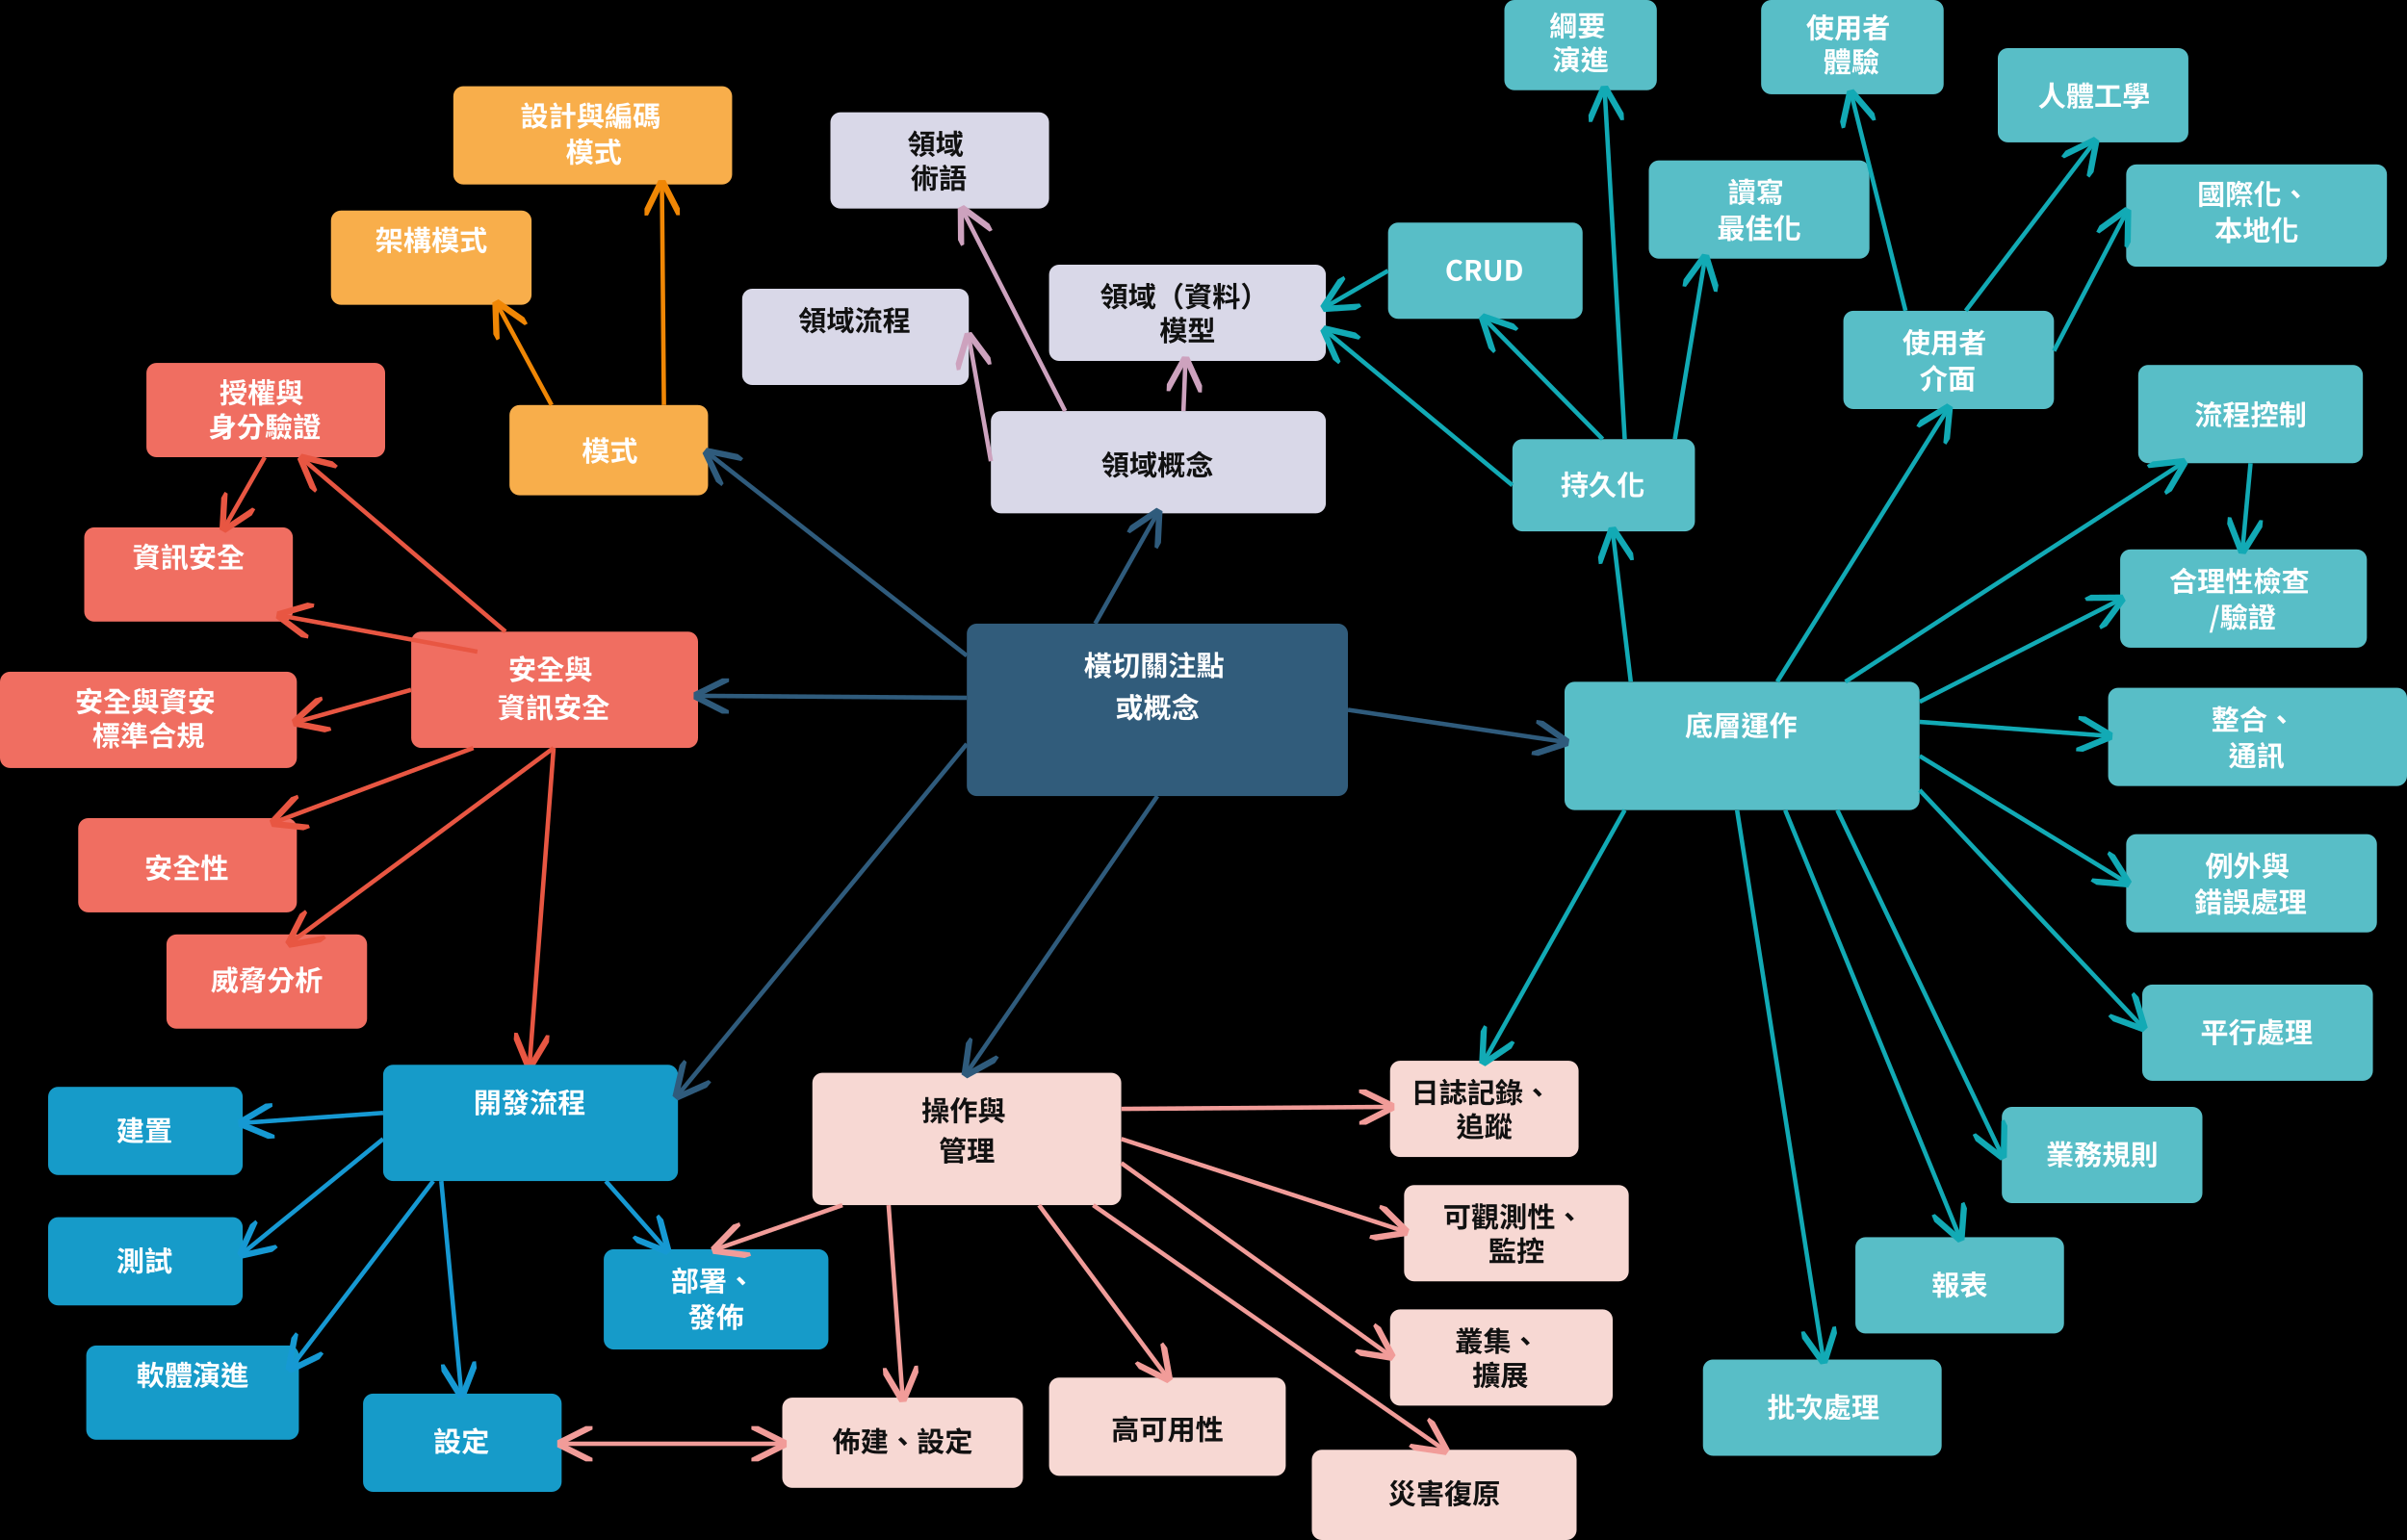
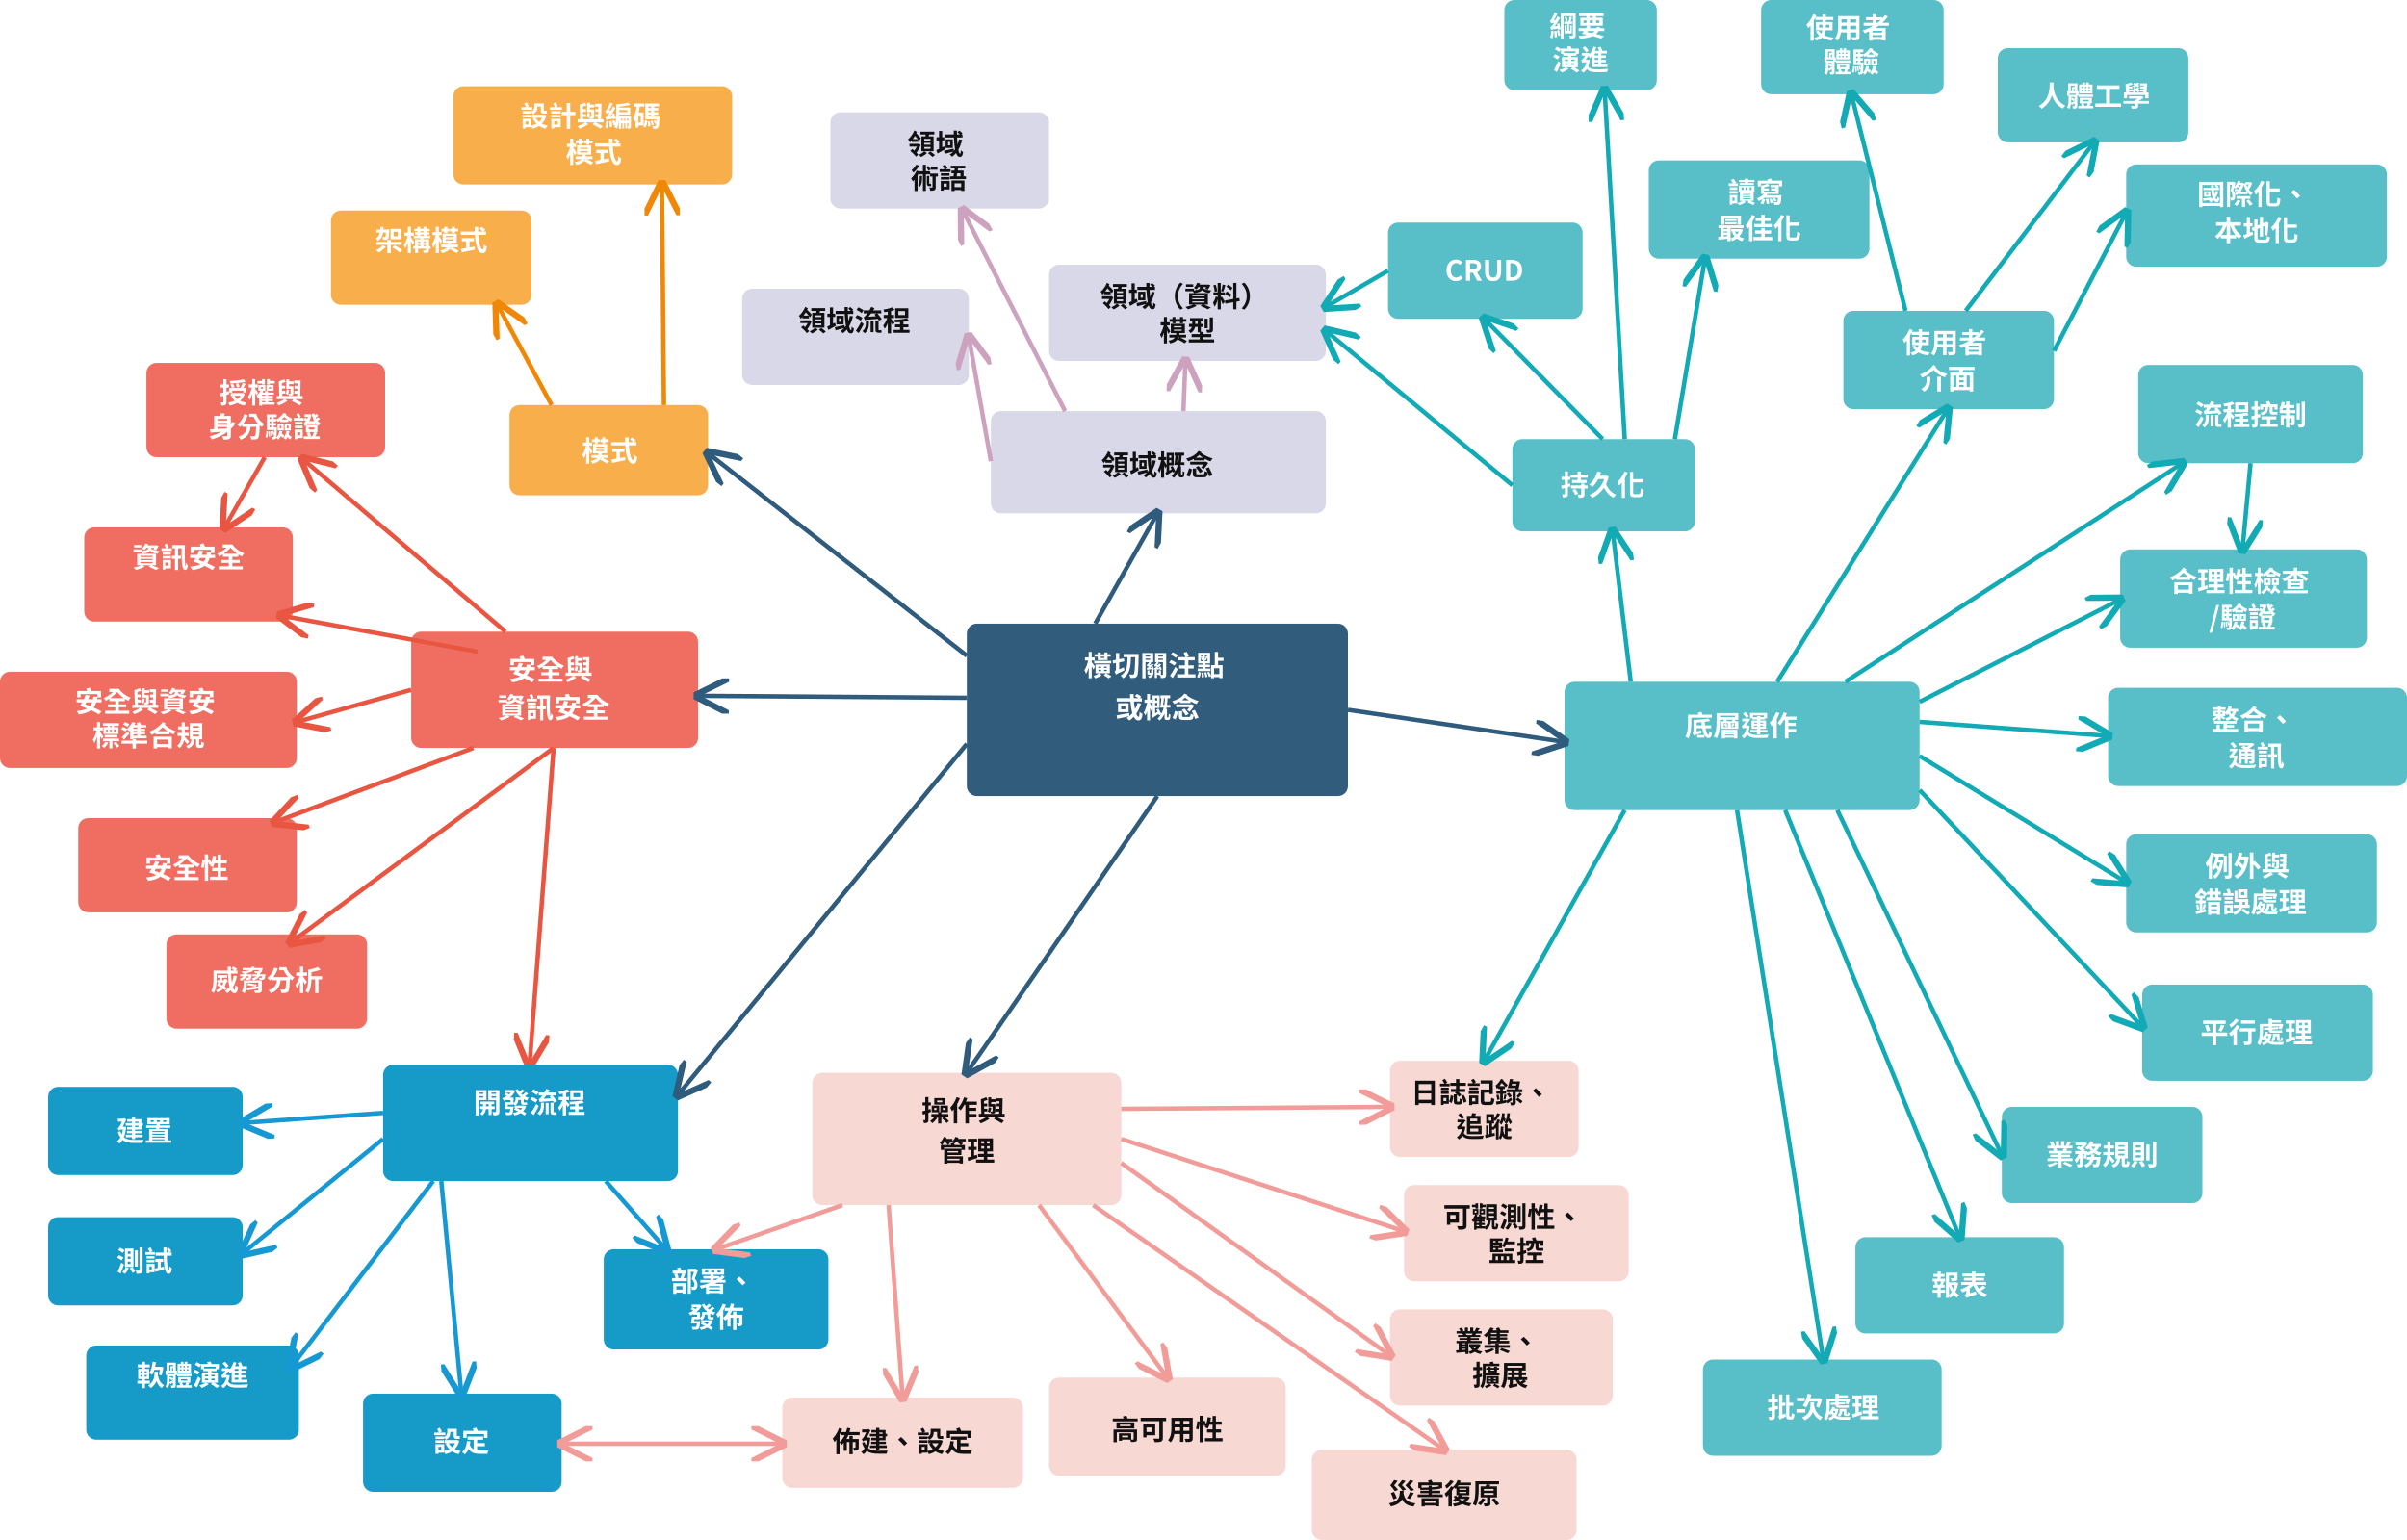
<svg xmlns="http://www.w3.org/2000/svg" width="1200" height="768" viewBox="0 0 1200 768">
-   <rect width="1200" height="768" fill="#000" />
+   <rect width="1200" height="768" fill="#fff" />
  <defs>
    <marker id="arrow" markerWidth="8" markerHeight="8" refX="7" refY="4" orient="auto">
      <path d="M0,0 L8,4 L0,8" fill="none" stroke="context-stroke" stroke-width="1.4" />
    </marker>
    <marker id="arrow-start" markerWidth="8" markerHeight="8" refX="7" refY="4" orient="auto-start-reverse">
      <path d="M0,0 L8,4 L0,8" fill="none" stroke="context-stroke" stroke-width="1.4" />
    </marker>
  </defs>
  <style>
    .box { stroke: none; rx: 5; }
    .dark { fill: #315c7b; }
    .blue { fill: #169bc9; }
    .cyan { fill: #58bec7; }
    .orange { fill: #f8ae4b; }
    .red { fill: #f06e61; }
    .pink { fill: #f7d8d3; }
    .lav { fill: #d9d8e8; }
    .text { font-family: "Noto Sans CJK TC", "Noto Sans TC", sans-serif; fill: #fff; font-size: 14px; font-weight: 600; text-anchor: middle; }
    .darktext { font-family: "Noto Sans CJK TC", "Noto Sans TC", sans-serif; fill: #111; font-size: 14px; font-weight: 600; text-anchor: middle; }
    .line { fill: none; stroke-width: 2.2; marker-end: url(#arrow); }
    .dblue { stroke: #2f5b7c; }
    .scyan { stroke: #12aab5; }
    .sorange { stroke: #f08705; }
    .sred { stroke: #e85642; }
    .sblue { stroke: #1699d3; }
    .spink { stroke: #f19c99; }
    .slav { stroke: #cda2be; }
  </style>
  <rect class="box dark" x="482" y="311" width="190" height="86" />
  <text class="text" x="577" y="337">
    <tspan x="577">橫切關注點</tspan>
    <tspan x="577" dy="21">或概念</tspan>
  </text>
  <rect class="box red" x="205" y="315" width="143" height="58" />
  <text class="text" x="276" y="339">
    <tspan x="276">安全與</tspan>
    <tspan x="276" dy="19">資訊安全</tspan>
  </text>
  <path class="line dblue" d="M482 348 L348 347" />
  <rect class="box red" x="73" y="181" width="119" height="47" />
  <text class="text" x="132" y="201">
    <tspan x="132">授權與</tspan>
    <tspan x="132" dy="17">身分驗證</tspan>
  </text>
  <rect class="box red" x="42" y="263" width="104" height="47" />
  <text class="text" x="94" y="283">
    <tspan x="94">資訊安全</tspan>
  </text>
  <rect class="box red" x="0" y="335" width="148" height="48" />
  <text class="text" x="74" y="355">
    <tspan x="74">安全與資安</tspan>
    <tspan x="74" dy="17">標準合規</tspan>
  </text>
  <rect class="box red" x="39" y="408" width="109" height="47" />
  <text class="text" x="93" y="438">安全性</text>
  <rect class="box red" x="83" y="466" width="100" height="47" />
  <text class="text" x="133" y="494">
    <tspan x="133">威脅分析</tspan>
  </text>
  <path class="line sred" d="M252 315 L151 229" />
  <path class="line sred" d="M238 325 L140 307" />
  <path class="line sred" d="M205 344 L148 360" />
  <path class="line sred" d="M236 373 L137 410" />
  <path class="line sred" d="M276 373 L145 470" />
  <path class="line sred" d="M276 373 L264 531" />
  <path class="line sred" d="M132 228 L112 263" />
  <rect class="box orange" x="254" y="202" width="99" height="45" />
  <text class="text" x="304" y="230">模式</text>
  <rect class="box orange" x="165" y="105" width="100" height="47" />
  <text class="text" x="215" y="125">
    <tspan x="215">架構模式</tspan>
  </text>
  <rect class="box orange" x="226" y="43" width="139" height="49" />
  <text class="text" x="296" y="63">
    <tspan x="296">設計與編碼</tspan>
    <tspan x="296" dy="18">模式</tspan>
  </text>
  <path class="line dblue" d="M482 327 L353 226" />
  <path class="line sorange" d="M275 202 L248 152" />
  <path class="line sorange" d="M331 202 L330 92" />
  <rect class="box lav" x="494" y="205" width="167" height="51" />
  <text class="darktext" x="577" y="237">領域概念</text>
  <rect class="box lav" x="414" y="56" width="109" height="48" />
  <text class="darktext" x="468" y="77">
    <tspan x="468">領域</tspan>
    <tspan x="468" dy="17">術語</tspan>
  </text>
  <rect class="box lav" x="370" y="144" width="113" height="48" />
  <text class="darktext" x="426" y="165">
    <tspan x="426">領域流程</tspan>
  </text>
  <rect class="box lav" x="523" y="132" width="138" height="48" />
  <text class="darktext" x="592" y="153">
    <tspan x="592">領域（資料）</tspan>
    <tspan x="592" dy="17">模型</tspan>
  </text>
  <path class="line dblue" d="M546 311 L577 256" />
  <path class="line slav" d="M531 205 L480 105" />
  <path class="line slav" d="M494 230 L483 168" />
  <path class="line slav" d="M590 205 L591 180" />
  <rect class="box blue" x="191" y="531" width="147" height="58" />
  <text class="text" x="264" y="555">
    <tspan x="264">開發流程</tspan>
  </text>
  <rect class="box blue" x="24" y="542" width="97" height="44" />
  <text class="text" x="72" y="569">建置</text>
  <rect class="box blue" x="24" y="607" width="97" height="44" />
  <text class="text" x="72" y="634">測試</text>
  <rect class="box blue" x="43" y="671" width="106" height="47" />
  <text class="text" x="96" y="691">
    <tspan x="96">軟體演進</tspan>
  </text>
  <rect class="box blue" x="301" y="623" width="112" height="50" />
  <text class="text" x="357" y="644">
    <tspan x="357">部署、</tspan>
    <tspan x="357" dy="18">發佈</tspan>
  </text>
  <rect class="box blue" x="181" y="695" width="99" height="49" />
  <text class="text" x="230" y="724">設定</text>
  <path class="line dblue" d="M482 371 L338 546" />
  <path class="line sblue" d="M191 555 L121 560" />
  <path class="line sblue" d="M191 568 L121 625" />
  <path class="line sblue" d="M216 589 L145 682" />
  <path class="line sblue" d="M302 589 L332 623" />
  <path class="line sblue" d="M220 589 L230 695" />
  <rect class="box pink" x="405" y="535" width="154" height="66" />
  <text class="darktext" x="482" y="559">
    <tspan x="482">操作與</tspan>
    <tspan x="482" dy="20">管理</tspan>
  </text>
  <rect class="box pink" x="693" y="529" width="94" height="48" />
  <text class="darktext" x="740" y="550">
    <tspan x="740">日誌記錄、</tspan>
    <tspan x="740" dy="17">追蹤</tspan>
  </text>
  <rect class="box pink" x="700" y="591" width="112" height="48" />
  <text class="darktext" x="756" y="612">
    <tspan x="756">可觀測性、</tspan>
    <tspan x="756" dy="17">監控</tspan>
  </text>
  <rect class="box pink" x="693" y="653" width="111" height="48" />
  <text class="darktext" x="748" y="674">
    <tspan x="748">叢集、</tspan>
    <tspan x="748" dy="17">擴展</tspan>
  </text>
  <rect class="box pink" x="390" y="697" width="120" height="45" />
  <text class="darktext" x="450" y="724">佈建、設定</text>
  <rect class="box pink" x="523" y="687" width="118" height="49" />
  <text class="darktext" x="582" y="718">高可用性</text>
  <rect class="box pink" x="654" y="723" width="132" height="45" />
  <text class="darktext" x="720" y="750">災害復原</text>
  <path class="line dblue" d="M577 397 L482 535" />
  <path class="line spink" d="M559 553 L693 552" />
  <path class="line spink" d="M559 568 L700 614" />
  <path class="line spink" d="M559 580 L693 676" />
  <path class="line spink" d="M443 601 L450 697" />
  <path class="line spink" d="M518 601 L582 687" />
  <path class="line spink" d="M545 601 L720 723" />
  <path class="line spink" d="M420 601 L357 623" />
  <path class="line spink" d="M280 720 L390 720" marker-start="url(#arrow-start)" />
  <rect class="box cyan" x="780" y="340" width="177" height="64" />
  <text class="text" x="868" y="367">
    <tspan x="868">底層運作</tspan>
  </text>
  <path class="line dblue" d="M672 354 L780 370" />
  <rect class="box cyan" x="754" y="219" width="91" height="46" />
  <text class="text" x="799" y="247">持久化</text>
  <rect class="box cyan" x="692" y="111" width="97" height="48" />
  <text class="text" x="740" y="140">
    <tspan x="740">CRUD</tspan>
  </text>
  <rect class="box cyan" x="750" y="0" width="76" height="45" />
  <text class="text" x="788" y="18">
    <tspan x="788">綱要</tspan>
    <tspan x="788" dy="17">演進</tspan>
  </text>
  <rect class="box cyan" x="878" y="0" width="91" height="47" />
  <text class="text" x="923" y="19">
    <tspan x="923">使用者</tspan>
    <tspan x="923" dy="17">體驗</tspan>
  </text>
  <rect class="box cyan" x="996" y="24" width="95" height="47" />
  <text class="text" x="1044" y="53">人體工學</text>
  <rect class="box cyan" x="1060" y="82" width="130" height="51" />
  <text class="text" x="1125" y="102">
    <tspan x="1125">國際化、</tspan>
    <tspan x="1125" dy="18">本地化</tspan>
  </text>
  <rect class="box cyan" x="919" y="155" width="105" height="49" />
  <text class="text" x="971" y="176">
    <tspan x="971">使用者</tspan>
    <tspan x="971" dy="18">介面</tspan>
  </text>
  <rect class="box cyan" x="1066" y="182" width="112" height="49" />
  <text class="text" x="1122" y="212">流程控制</text>
  <rect class="box cyan" x="1057" y="274" width="123" height="49" />
  <text class="text" x="1118" y="295">
    <tspan x="1118">合理性檢查</tspan>
    <tspan x="1118" dy="18">/驗證</tspan>
  </text>
  <rect class="box cyan" x="1051" y="343" width="149" height="49" />
  <text class="text" x="1125" y="364">
    <tspan x="1125">整合、</tspan>
    <tspan x="1125" dy="18">通訊</tspan>
  </text>
  <rect class="box cyan" x="1060" y="416" width="125" height="49" />
  <text class="text" x="1122" y="437">
    <tspan x="1122">例外與</tspan>
    <tspan x="1122" dy="18">錯誤處理</tspan>
  </text>
  <rect class="box cyan" x="1068" y="491" width="115" height="48" />
  <text class="text" x="1125" y="520">平行處理</text>
  <rect class="box cyan" x="998" y="552" width="100" height="48" />
  <text class="text" x="1048" y="581">業務規則</text>
  <rect class="box cyan" x="925" y="617" width="104" height="48" />
  <text class="text" x="977" y="646">報表</text>
  <rect class="box cyan" x="849" y="678" width="119" height="48" />
  <text class="text" x="909" y="707">
    <tspan x="909">批次處理</tspan>
  </text>
  <rect class="box cyan" x="822" y="80" width="110" height="49" />
  <text class="text" x="877" y="101">
    <tspan x="877">讀寫</tspan>
    <tspan x="877" dy="18">最佳化</tspan>
  </text>
  <path class="line scyan" d="M813 340 L804 265" />
  <path class="line scyan" d="M799 219 L740 159" />
  <path class="line scyan" d="M810 219 L800 45" />
  <path class="line scyan" d="M950 155 L923 47" />
  <path class="line scyan" d="M886 340 L971 204" />
  <path class="line scyan" d="M920 340 L1088 231" />
  <path class="line scyan" d="M957 350 L1057 299" />
  <path class="line scyan" d="M957 360 L1051 367" />
  <path class="line scyan" d="M957 377 L1060 440" />
  <path class="line scyan" d="M957 394 L1068 512" />
  <path class="line scyan" d="M916 404 L998 576" />
  <path class="line scyan" d="M890 404 L977 617" />
  <path class="line scyan" d="M866 404 L909 678" />
  <path class="line scyan" d="M835 219 L850 129" />
  <path class="line scyan" d="M810 404 L740 529" />
  <path class="line scyan" d="M754 242 L661 165" />
  <path class="line scyan" d="M692 135 L661 153" />
  <path class="line scyan" d="M980 155 L1044 71" />
  <path class="line scyan" d="M1024 175 L1060 106" />
  <path class="line scyan" d="M1122 231 L1118 274" />
</svg>
